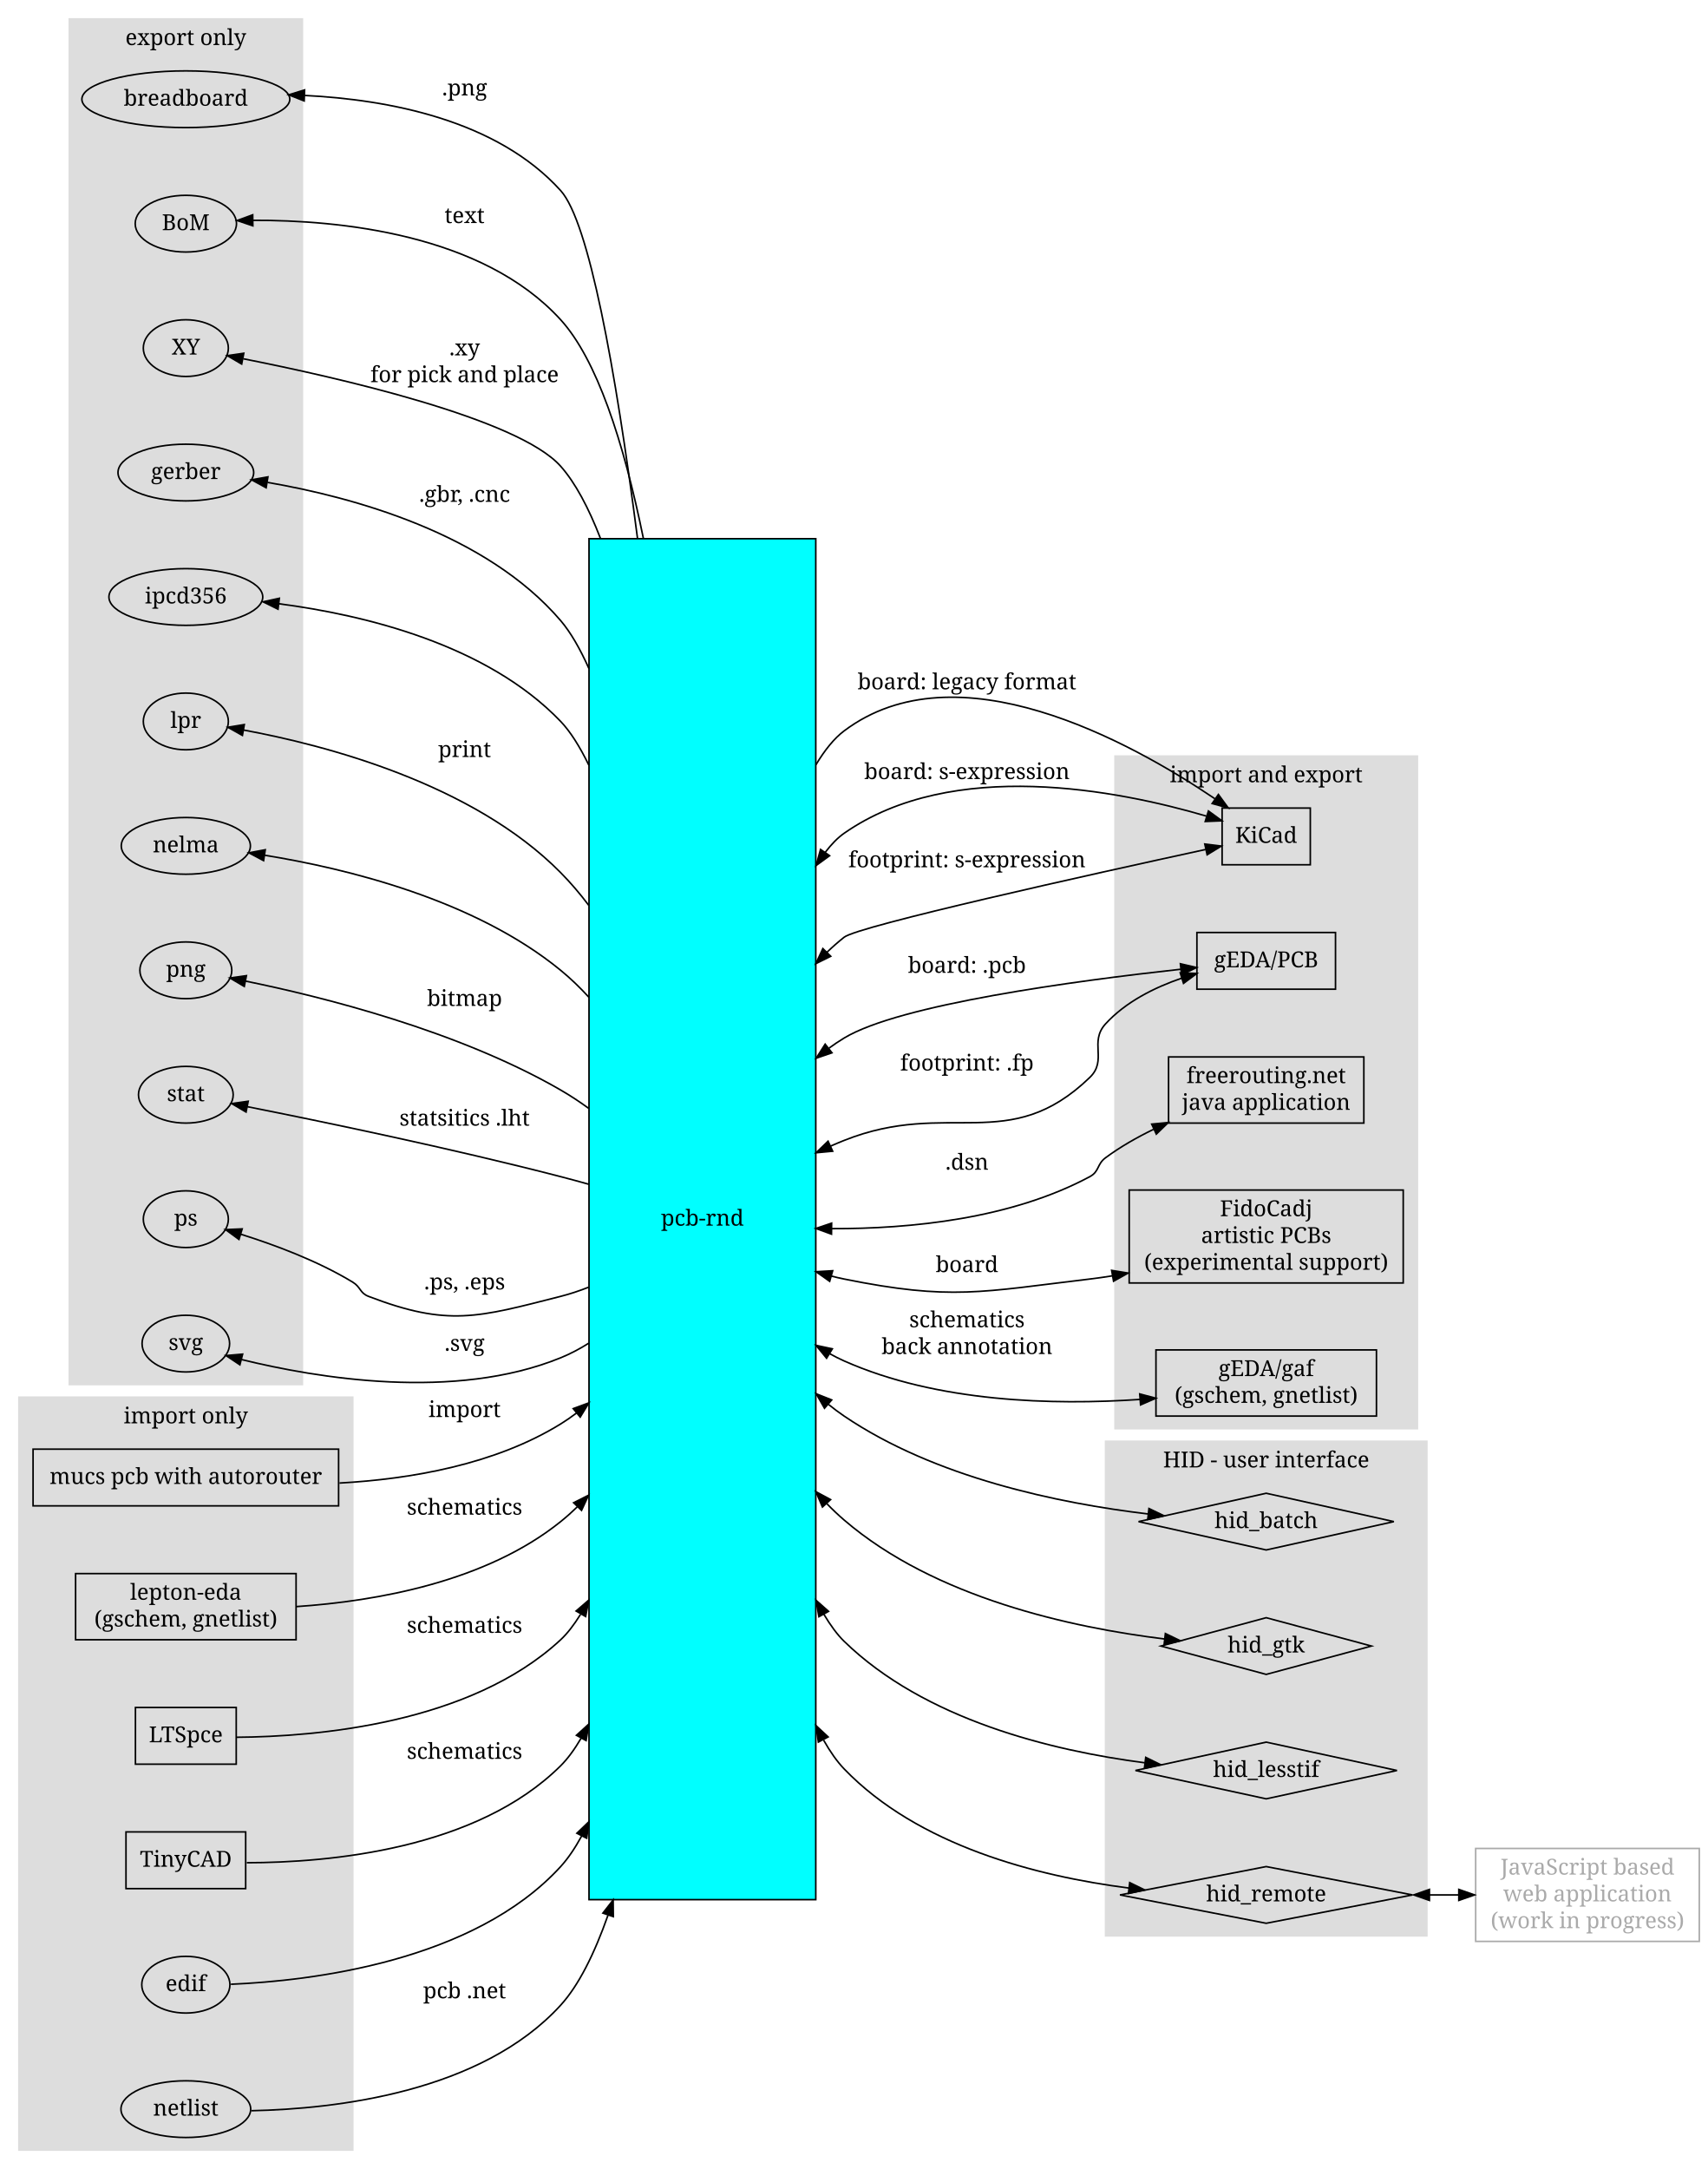
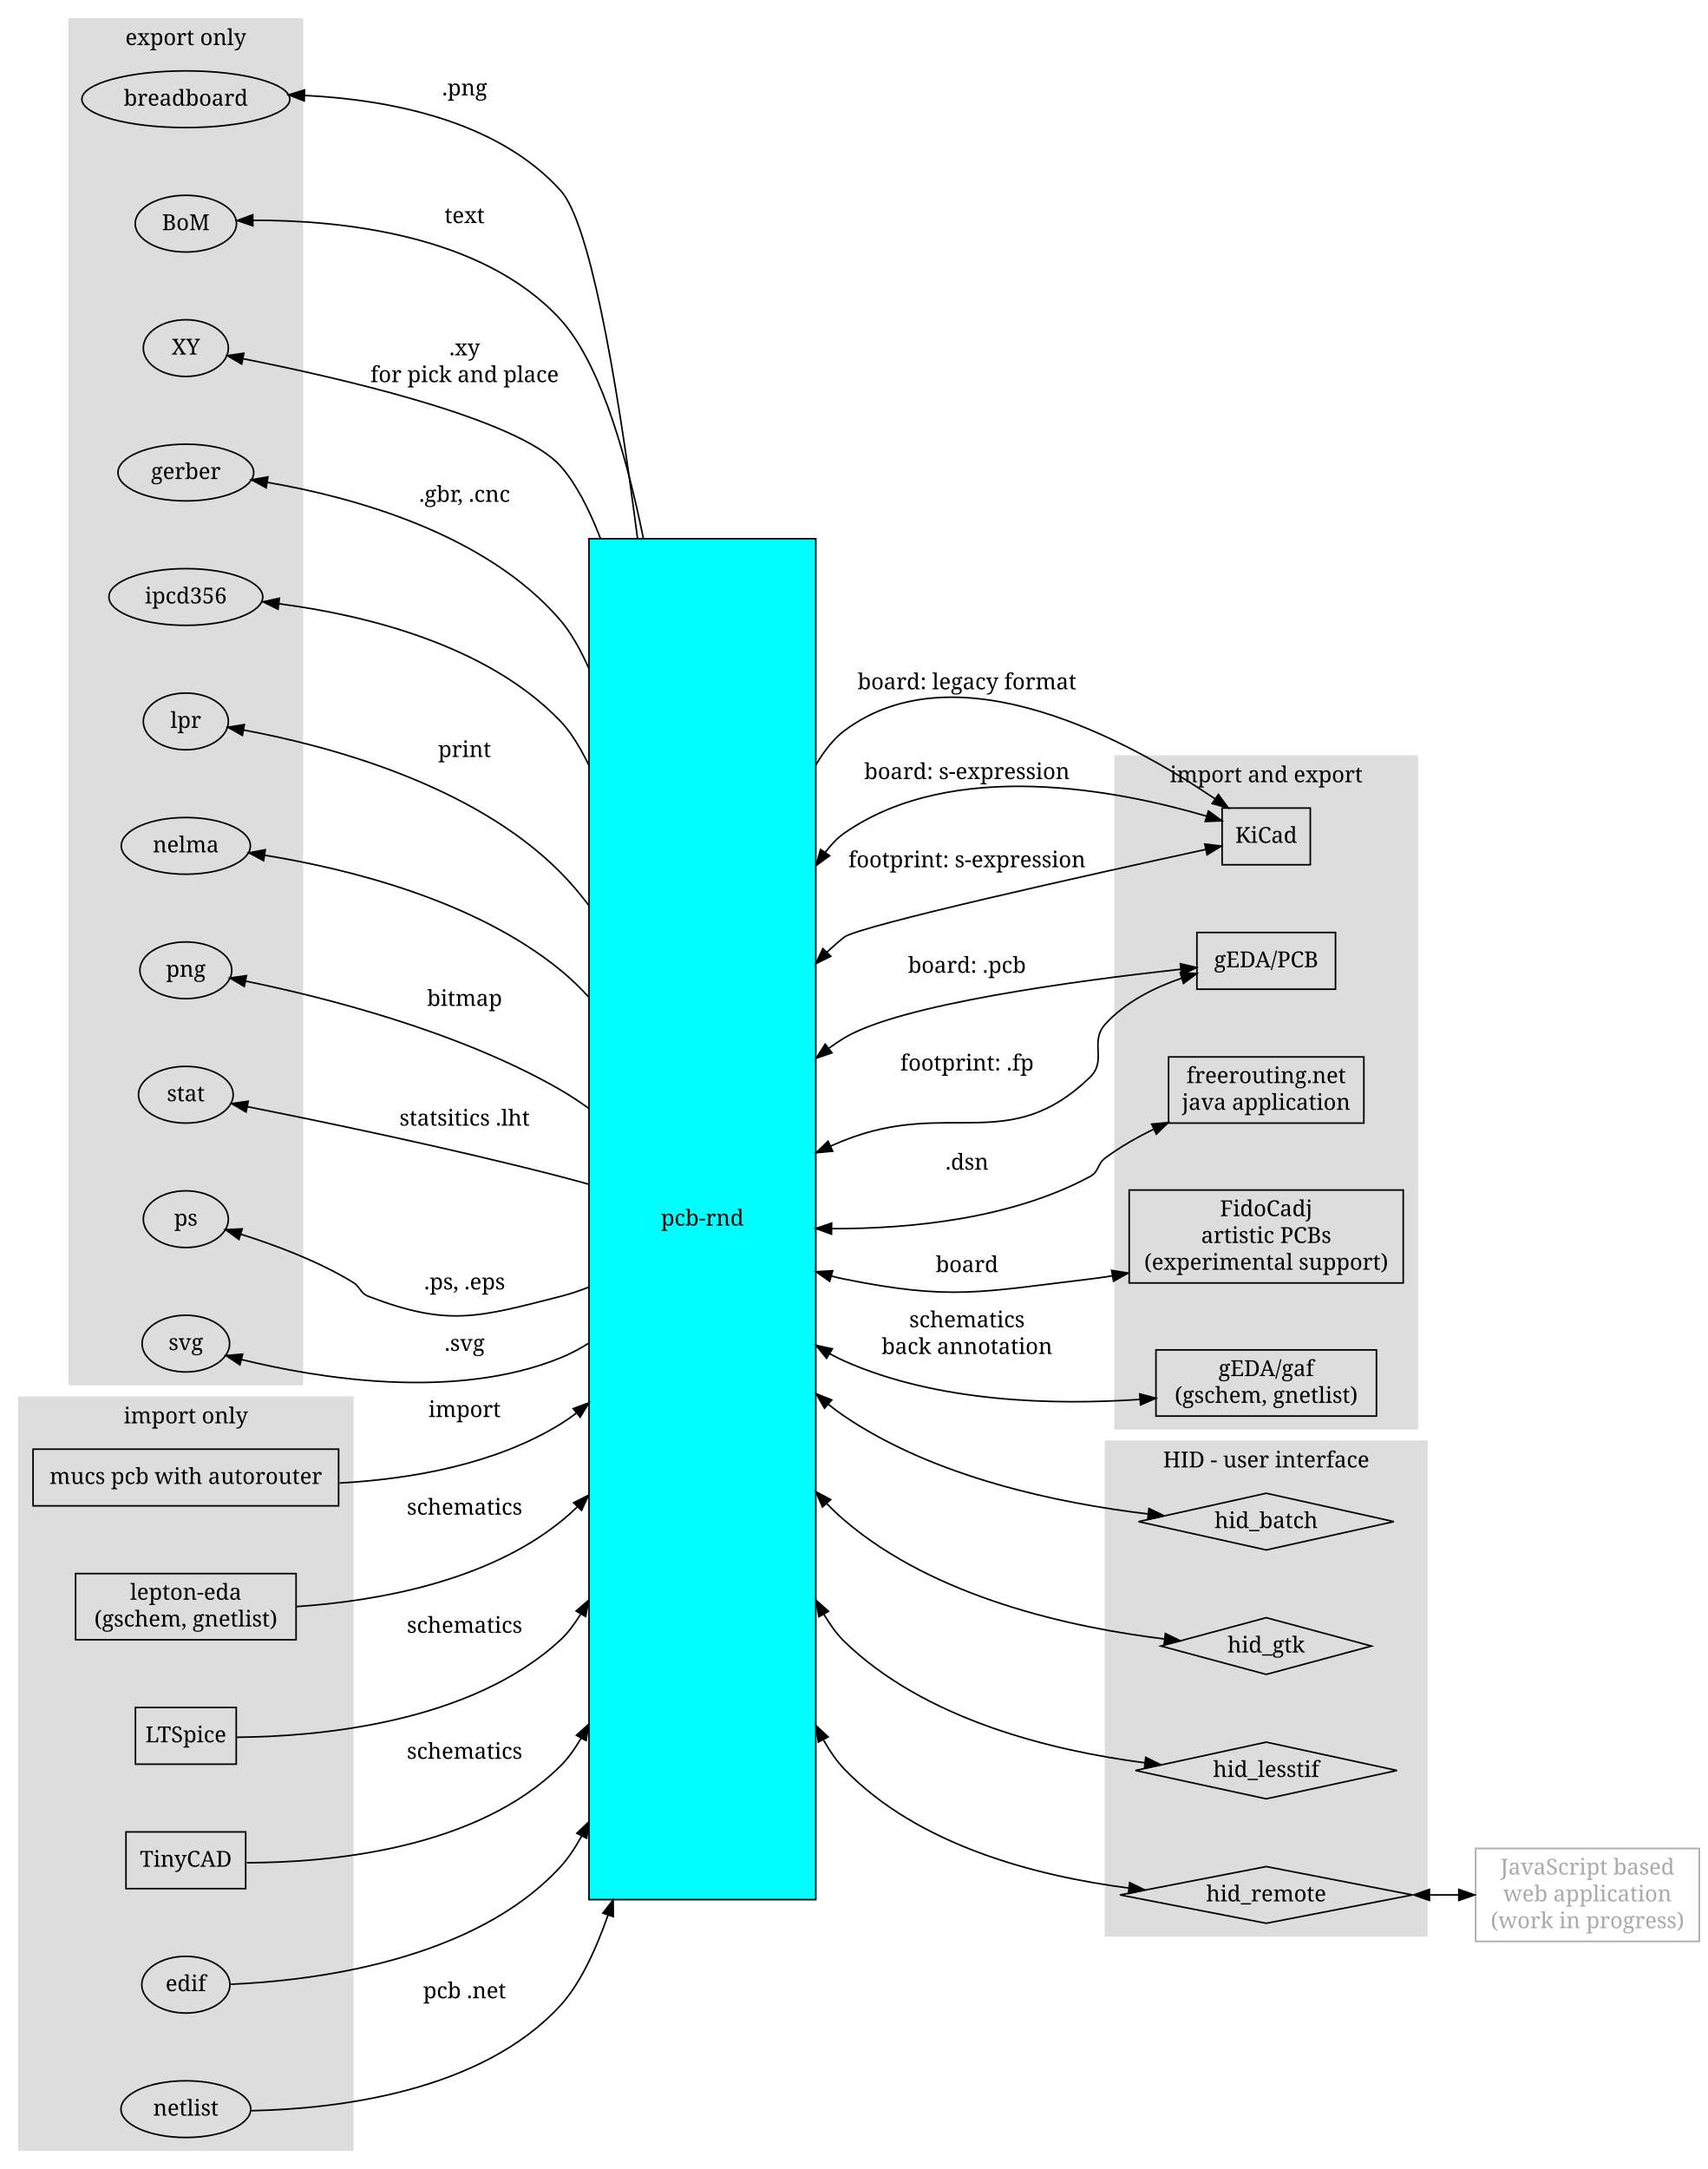
<svg xmlns="http://www.w3.org/2000/svg" width="1084pt" height="1377pt" viewBox="0.00 0.00 1084.00 1377.00">
  <g id="graph1" class="graph" transform="scale(1 1) rotate(0) translate(4 1373)">
    <polygon fill="white" stroke="white" points="-4,5 -4,-1373 1081,-1373 1081,5 -4,5" />
    <g id="graph2" class="cluster">
      <polygon fill="#dddddd" stroke="#dddddd" points="698,-144 698,-458 902,-458 902,-144 698,-144" />
      <text text-anchor="middle" x="800" y="-441.4" font-family="Times Roman,serif" font-size="14.00">HID - user interface</text>
    </g>
    <g id="graph3" class="cluster">
      <polygon fill="#dddddd" stroke="#dddddd" points="8,-8 8,-486 220,-486 220,-8 8,-8" />
      <text text-anchor="middle" x="114" y="-469.4" font-family="Times Roman,serif" font-size="14.00">import only</text>
    </g>
    <g id="graph4" class="cluster">
      <polygon fill="#dddddd" stroke="#dddddd" points="40,-494 40,-1361 188,-1361 188,-494 40,-494" />
      <text text-anchor="middle" x="114" y="-1344.4" font-family="Times Roman,serif" font-size="14.00">export only</text>
    </g>
    <g id="graph5" class="cluster">
      <polygon fill="#dddddd" stroke="#dddddd" points="704,-466 704,-893 896,-893 896,-466 704,-466" />
      <text text-anchor="middle" x="800" y="-876.4" font-family="Times Roman,serif" font-size="14.00">import and export</text>
    </g>
    <g id="node1" class="node">
      <polygon fill="cyan" stroke="black" points="514,-1031 370,-1031 370,-167 514,-167 514,-1031" />
      <text text-anchor="middle" x="442" y="-594.9" font-family="Times Roman,serif" font-size="14.00">pcb-rnd</text>
    </g>
    <g id="node2" class="node">
      <polygon fill="none" stroke="black" points="828,-860 772,-860 772,-824 828,-824 828,-860" />
      <text text-anchor="middle" x="800" y="-837.9" font-family="Times Roman,serif" font-size="14.00">KiCad</text>
    </g>
    <g id="edge6" class="edge">
      <path fill="none" stroke="black" d="M514.076,-887.474C519.748,-896.899 525.726,-904.289 532,-909 603.565,-962.743 713.202,-902.532 767.379,-865.944" />
      <polygon fill="black" stroke="black" points="769.646,-868.632 775.895,-860.077 765.674,-862.868 769.646,-868.632" />
      <text text-anchor="middle" x="610" y="-935.4" font-family="Times Roman,serif" font-size="14.00">board: legacy format</text>
    </g>
    <g id="edge8" class="edge">
      <path fill="none" stroke="black" d="M519.964,-831.849C523.924,-837.037 527.943,-841.168 532,-844 600.964,-892.136 706.145,-871.302 762.021,-854.894" />
      <polygon fill="black" stroke="black" points="522.774,-829.757 514.21,-823.519 517.014,-833.736 522.774,-829.757" />
      <polygon fill="black" stroke="black" points="763.313,-858.16 771.86,-851.9 761.275,-851.463 763.313,-858.16" />
      <text text-anchor="middle" x="610" y="-878.4" font-family="Times Roman,serif" font-size="14.00">board: s-expression</text>
    </g>
    <g id="edge10" class="edge">
      <path fill="none" stroke="black" d="M521.022,-768.383C524.537,-771.771 528.195,-774.987 532,-778 541.071,-785.181 689.52,-818.066 761.482,-833.699" />
      <polygon fill="black" stroke="black" points="523.496,-765.907 514.006,-761.197 518.487,-770.797 523.496,-765.907" />
      <polygon fill="black" stroke="black" points="761.004,-837.177 771.519,-835.875 762.488,-830.336 761.004,-837.177" />
      <text text-anchor="middle" x="610" y="-822.4" font-family="Times Roman,serif" font-size="14.00">footprint: s-expression</text>
    </g>
    <g id="node3" class="node">
      <polygon fill="none" stroke="black" points="844,-781 756,-781 756,-745 844,-745 844,-781" />
      <text text-anchor="middle" x="800" y="-758.9" font-family="Times Roman,serif" font-size="14.00">gEDA/PCB</text>
    </g>
    <g id="edge14" class="edge">
      <path fill="none" stroke="black" d="M522.369,-707.567C525.504,-709.861 528.715,-712.014 532,-714 567.179,-735.269 678.147,-750.246 745.762,-757.67" />
      <polygon fill="black" stroke="black" points="524.277,-704.614 514.253,-701.184 519.95,-710.117 524.277,-704.614" />
      <polygon fill="black" stroke="black" points="745.498,-761.161 755.816,-758.753 746.248,-754.202 745.498,-761.161" />
      <text text-anchor="middle" x="610" y="-755.4" font-family="Times Roman,serif" font-size="14.00">board: .pcb</text>
    </g>
    <g id="edge16" class="edge">
      <path fill="none" stroke="black" d="M523.382,-645.385C526.267,-646.653 529.145,-647.863 532,-649 598.496,-675.486 636.509,-639.283 688,-689 699.331,-699.941 687.361,-711.385 698,-723 710.737,-736.906 728.907,-746.04 746.391,-752.013" />
      <polygon fill="black" stroke="black" points="524.716,-642.146 514.168,-641.156 521.797,-648.508 524.716,-642.146" />
      <polygon fill="black" stroke="black" points="745.406,-755.372 755.994,-755.017 747.495,-748.692 745.406,-755.372" />
      <text text-anchor="middle" x="610" y="-693.4" font-family="Times Roman,serif" font-size="14.00">footprint: .fp</text>
    </g>
    <g id="node4" class="node">
      <polygon fill="none" stroke="black" points="862,-702 738,-702 738,-660 862,-660 862,-702" />
      <text text-anchor="middle" x="800" y="-685.4" font-family="Times Roman,serif" font-size="14.00">freerouting.net</text>
      <text text-anchor="middle" x="800" y="-668.4" font-family="Times Roman,serif" font-size="14.00">java application</text>
    </g>
    <g id="edge18" class="edge">
      <path fill="none" stroke="black" d="M524.166,-592.986C574.274,-592.843 638.065,-599.193 688,-626 694.117,-629.284 692.421,-633.868 698,-638 707.257,-644.856 717.771,-650.859 728.446,-656.033" />
      <polygon fill="black" stroke="black" points="523.972,-589.488 514.013,-593.103 524.053,-596.487 523.972,-589.488" />
      <polygon fill="black" stroke="black" points="727.294,-659.356 737.84,-660.366 730.226,-652.999 727.294,-659.356" />
      <text text-anchor="middle" x="610" y="-630.4" font-family="Times Roman,serif" font-size="14.00">.dsn</text>
    </g>
    <g id="node11" class="node">
      <polygon fill="none" stroke="black" points="887,-617.5 713,-617.5 713,-558.5 887,-558.5 887,-617.5" />
      <text text-anchor="middle" x="800" y="-600.9" font-family="Times Roman,serif" font-size="14.00">FidoCadj</text>
      <text text-anchor="middle" x="800" y="-583.9" font-family="Times Roman,serif" font-size="14.00">artistic PCBs</text>
      <text text-anchor="middle" x="800" y="-566.9" font-family="Times Roman,serif" font-size="14.00">(experimental support)</text>
    </g>
    <g id="edge12" class="edge">
      <path fill="none" stroke="black" d="M523.933,-562.858C526.633,-562.165 529.326,-561.541 532,-561 599.955,-547.242 619.151,-552.818 688,-561 692.717,-561.561 697.523,-562.249 702.361,-563.038" />
      <polygon fill="black" stroke="black" points="522.809,-559.539 514.154,-565.649 524.73,-566.27 522.809,-559.539" />
      <polygon fill="black" stroke="black" points="701.862,-566.504 712.316,-564.788 703.073,-559.61 701.862,-566.504" />
      <text text-anchor="middle" x="610" y="-565.4" font-family="Times Roman,serif" font-size="14.00">board</text>
    </g>
    <g id="node13" class="node">
      <polygon fill="none" stroke="black" points="800,-425 718.935,-407 800,-389 881.065,-407 800,-425" />
      <text text-anchor="middle" x="800" y="-402.9" font-family="Times Roman,serif" font-size="14.00">hid_batch</text>
    </g>
    <g id="edge56" class="edge">
      <path fill="none" stroke="black" d="M522.085,-481.382C525.305,-478.769 528.611,-476.298 532,-474 589.573,-434.96 667.936,-418.65 725.05,-411.847" />
      <polygon fill="black" stroke="black" points="519.528,-478.967 514.259,-488.159 524.11,-484.259 519.528,-478.967" />
      <polygon fill="black" stroke="black" points="725.55,-415.313 735.099,-410.721 724.771,-408.356 725.55,-415.313" />
    </g>
    <g id="node14" class="node">
      <polygon fill="none" stroke="black" points="800,-346 733.176,-328 800,-310 866.824,-328 800,-346" />
      <text text-anchor="middle" x="800" y="-323.9" font-family="Times Roman,serif" font-size="14.00">hid_gtk</text>
    </g>
    <g id="edge58" class="edge">
      <path fill="none" stroke="black" d="M521.055,-418.348C524.558,-414.723 528.205,-411.264 532,-408 589.423,-358.617 676.361,-339.712 735.531,-332.478" />
      <polygon fill="black" stroke="black" points="518.219,-416.263 514.065,-426.01 523.391,-420.981 518.219,-416.263" />
      <polygon fill="black" stroke="black" points="735.973,-335.951 745.51,-331.336 735.177,-328.996 735.973,-335.951" />
    </g>
    <g id="node15" class="node">
      <polygon fill="none" stroke="black" points="800,-267 716.97,-249 800,-231 883.03,-249 800,-267" />
      <text text-anchor="middle" x="800" y="-244.9" font-family="Times Roman,serif" font-size="14.00">hid_lesstif</text>
    </g>
    <g id="edge60" class="edge">
      <path fill="none" stroke="black" d="M519.147,-348.127C523.405,-341.009 527.702,-335.183 532,-331 583.09,-281.274 663.491,-261.608 722.914,-253.881" />
      <polygon fill="black" stroke="black" points="515.982,-346.617 514.17,-357.055 522.096,-350.026 515.982,-346.617" />
      <polygon fill="black" stroke="black" points="723.501,-257.335 733.007,-252.656 722.658,-250.386 723.501,-257.335" />
    </g>
    <g id="node16" class="node">
      <polygon fill="none" stroke="black" points="800,-188 707.142,-170 800,-152 892.858,-170 800,-188" />
      <text text-anchor="middle" x="800" y="-165.9" font-family="Times Roman,serif" font-size="14.00">hid_remote</text>
    </g>
    <g id="edge62" class="edge">
      <path fill="none" stroke="black" d="M518.966,-268.261C523.169,-260.836 527.516,-254.657 532,-250 578.883,-201.315 654.017,-181.921 712.818,-174.36" />
      <polygon fill="black" stroke="black" points="515.648,-267.052 514.1,-277.533 521.846,-270.305 515.648,-267.052" />
      <polygon fill="black" stroke="black" points="713.336,-177.823 722.851,-173.163 712.506,-170.872 713.336,-177.823" />
    </g>
    <g id="node21" class="node">
      <ellipse fill="none" stroke="black" cx="114" cy="-1310" rx="66.014" ry="18" />
      <text text-anchor="middle" x="114" y="-1305.9" font-family="Times Roman,serif" font-size="14.00">breadboard</text>
    </g>
    <g id="edge22" class="edge">
      <path fill="none" stroke="black" d="M400.802,-1031.18C386.673,-1140.18 369.878,-1232.2 352,-1252 311.505,-1296.85 242.641,-1309.78 189.375,-1312.41" />
      <polygon fill="black" stroke="black" points="189.142,-1308.92 179.283,-1312.8 189.409,-1315.91 189.142,-1308.92" />
      <text text-anchor="middle" x="291" y="-1312.4" font-family="Times Roman,serif" font-size="14.00">.png</text>
    </g>
    <g id="node22" class="node">
      <ellipse fill="none" stroke="black" cx="114" cy="-1231" rx="32.157" ry="18" />
      <text text-anchor="middle" x="114" y="-1226.9" font-family="Times Roman,serif" font-size="14.00">BoM</text>
    </g>
    <g id="edge24" class="edge">
      <path fill="none" stroke="black" d="M404.542,-1031.09C391.82,-1093.41 374.791,-1144.94 352,-1170 302.219,-1224.73 210.65,-1233.3 156.764,-1233.13" />
      <polygon fill="black" stroke="black" points="156.559,-1229.63 146.513,-1233 156.465,-1236.63 156.559,-1229.63" />
      <text text-anchor="middle" x="291" y="-1231.4" font-family="Times Roman,serif" font-size="14.00">text</text>
    </g>
    <g id="node23" class="node">
      <ellipse fill="none" stroke="black" cx="114" cy="-1152" rx="27" ry="18" />
      <text text-anchor="middle" x="114" y="-1147.9" font-family="Times Roman,serif" font-size="14.00">XY</text>
    </g>
    <g id="edge26" class="edge">
      <path fill="none" stroke="black" d="M377.325,-1031.05C369.734,-1050.66 361.318,-1066.5 352,-1077 325.077,-1107.34 210.199,-1133.42 150.444,-1145.24" />
      <polygon fill="black" stroke="black" points="149.455,-1141.87 140.308,-1147.22 150.792,-1148.74 149.455,-1141.87" />
      <text text-anchor="middle" x="291" y="-1147.4" font-family="Times Roman,serif" font-size="14.00">.xy</text>
      <text text-anchor="middle" x="291" y="-1130.4" font-family="Times Roman,serif" font-size="14.00">for pick and place</text>
    </g>
    <g id="node24" class="node">
      <ellipse fill="none" stroke="black" cx="114" cy="-1073" rx="43.083" ry="18" />
      <text text-anchor="middle" x="114" y="-1068.9" font-family="Times Roman,serif" font-size="14.00">gerber</text>
    </g>
    <g id="edge28" class="edge">
      <path fill="none" stroke="black" d="M369.975,-948.524C364.276,-961.241 358.279,-971.658 352,-979 304.665,-1034.35 220.356,-1057.36 165.839,-1066.75" />
      <polygon fill="black" stroke="black" points="164.995,-1063.34 155.687,-1068.4 166.119,-1070.25 164.995,-1063.34" />
      <text text-anchor="middle" x="291" y="-1054.4" font-family="Times Roman,serif" font-size="14.00">.gbr, .cnc</text>
    </g>
    <g id="node25" class="node">
      <ellipse fill="none" stroke="black" cx="114" cy="-994" rx="48.838" ry="18" />
      <text text-anchor="middle" x="114" y="-989.9" font-family="Times Roman,serif" font-size="14.00">ipcd356</text>
    </g>
    <g id="edge30" class="edge">
      <path fill="none" stroke="black" d="M369.952,-887.14C364.167,-898.99 358.165,-908.563 352,-915 305.035,-964.03 226.969,-982.641 173.123,-989.699" />
      <polygon fill="black" stroke="black" points="172.533,-986.245 163.028,-990.925 173.377,-993.194 172.533,-986.245" />
    </g>
    <g id="node26" class="node">
      <ellipse fill="none" stroke="black" cx="114" cy="-915" rx="27" ry="18" />
      <text text-anchor="middle" x="114" y="-910.9" font-family="Times Roman,serif" font-size="14.00">lpr</text>
    </g>
    <g id="edge32" class="edge">
      <path fill="none" stroke="black" d="M369.867,-798.21C364.325,-805.564 358.378,-812.539 352,-819 296.069,-875.658 202.262,-899.993 150.704,-909.524" />
      <polygon fill="black" stroke="black" points="149.918,-906.108 140.676,-911.289 151.132,-913.002 149.918,-906.108" />
      <text text-anchor="middle" x="291" y="-892.4" font-family="Times Roman,serif" font-size="14.00">print</text>
    </g>
    <g id="node27" class="node">
      <ellipse fill="none" stroke="black" cx="114" cy="-836" rx="40.998" ry="18" />
      <text text-anchor="middle" x="114" y="-831.9" font-family="Times Roman,serif" font-size="14.00">nelma</text>
    </g>
    <g id="edge34" class="edge">
      <path fill="none" stroke="black" d="M369.967,-739.84C364.333,-746.019 358.347,-751.796 352,-757 297.239,-801.898 215.984,-821.635 164.01,-830.058" />
      <polygon fill="black" stroke="black" points="163.373,-826.615 154.022,-831.596 164.438,-833.533 163.373,-826.615" />
    </g>
    <g id="node28" class="node">
      <ellipse fill="none" stroke="black" cx="114" cy="-757" rx="29.185" ry="18" />
      <text text-anchor="middle" x="114" y="-752.9" font-family="Times Roman,serif" font-size="14.00">png</text>
    </g>
    <g id="edge36" class="edge">
      <path fill="none" stroke="black" d="M369.849,-669.318C364.017,-673.557 358.04,-677.51 352,-681 286.786,-718.687 200.537,-740.215 151.795,-750.166" />
      <polygon fill="black" stroke="black" points="151.111,-746.733 141.985,-752.115 152.475,-753.599 151.111,-746.733" />
      <text text-anchor="middle" x="291" y="-734.4" font-family="Times Roman,serif" font-size="14.00">bitmap</text>
    </g>
    <g id="node29" class="node">
      <ellipse fill="none" stroke="black" cx="114" cy="-599" rx="27" ry="18" />
      <text text-anchor="middle" x="114" y="-594.9" font-family="Times Roman,serif" font-size="14.00">ps</text>
    </g>
    <g id="edge38" class="edge">
      <path fill="none" stroke="black" d="M369.822,-555.831C363.928,-553.51 357.948,-551.514 352,-550 299.454,-536.623 280.623,-530.574 230,-550 224.418,-552.142 225.107,-555.891 220,-559 197.809,-572.509 170.299,-582.726 148.867,-589.452" />
      <polygon fill="black" stroke="black" points="147.742,-586.136 139.186,-592.384 149.771,-592.835 147.742,-586.136" />
      <text text-anchor="middle" x="291" y="-554.4" font-family="Times Roman,serif" font-size="14.00">.ps, .eps</text>
    </g>
    <g id="node30" class="node">
      <ellipse fill="none" stroke="black" cx="114" cy="-678" rx="30.074" ry="18" />
      <text text-anchor="middle" x="114" y="-673.9" font-family="Times Roman,serif" font-size="14.00">stat</text>
    </g>
    <g id="edge40" class="edge">
      <path fill="none" stroke="black" d="M369.925,-621.15C363.877,-622.848 357.843,-624.488 352,-626 282.384,-644.019 200.257,-661.041 152.945,-670.442" />
      <polygon fill="black" stroke="black" points="152.243,-667.012 143.112,-672.385 153.601,-673.88 152.243,-667.012" />
      <text text-anchor="middle" x="291" y="-658.4" font-family="Times Roman,serif" font-size="14.00">statsitics .lht</text>
    </g>
    <g id="node31" class="node">
      <ellipse fill="none" stroke="black" cx="114" cy="-520" rx="27.795" ry="18" />
      <text text-anchor="middle" x="114" y="-515.9" font-family="Times Roman,serif" font-size="14.00">svg</text>
    </g>
    <g id="edge42" class="edge">
      <path fill="none" stroke="black" d="M369.895,-520.306C364.151,-516.682 358.172,-513.516 352,-511 284.579,-483.516 197.31,-498.098 149.392,-509.88" />
      <polygon fill="black" stroke="black" points="148.323,-506.541 139.503,-512.411 150.058,-513.323 148.323,-506.541" />
      <text text-anchor="middle" x="291" y="-515.4" font-family="Times Roman,serif" font-size="14.00">.svg</text>
    </g>
    <g id="node5" class="node">
      <polygon fill="none" stroke="black" points="211,-453 17,-453 17,-417 211,-417 211,-453" />
      <text text-anchor="middle" x="114" y="-430.9" font-family="Times Roman,serif" font-size="14.00">mucs pcb with autorouter</text>
    </g>
    <g id="edge20" class="edge">
      <path fill="none" stroke="black" d="M211.561,-431.479C257.176,-434.018 310.459,-443.326 352,-469 355.448,-471.131 358.797,-473.448 362.049,-475.924" />
      <polygon fill="black" stroke="black" points="359.976,-478.751 369.927,-482.387 364.415,-473.339 359.976,-478.751" />
      <text text-anchor="middle" x="291" y="-473.4" font-family="Times Roman,serif" font-size="14.00">import</text>
    </g>
    <g id="node6" class="node">
      <polygon fill="none" stroke="black" points="870,-516 730,-516 730,-474 870,-474 870,-516" />
      <text text-anchor="middle" x="800" y="-499.4" font-family="Times Roman,serif" font-size="14.00">gEDA/gaf</text>
      <text text-anchor="middle" x="800" y="-482.4" font-family="Times Roman,serif" font-size="14.00">(gschem, gnetlist)</text>
    </g>
    <g id="edge52" class="edge">
      <path fill="none" stroke="black" d="M719.855,-484.566C664.689,-480.81 591.004,-482.736 532,-509 528.921,-510.37 525.89,-511.897 522.912,-513.556" />
      <polygon fill="black" stroke="black" points="719.697,-488.064 729.932,-485.329 720.225,-481.084 719.697,-488.064" />
      <polygon fill="black" stroke="black" points="520.853,-510.712 514.14,-518.908 524.499,-516.687 520.853,-510.712" />
      <text text-anchor="middle" x="610" y="-530.4" font-family="Times Roman,serif" font-size="14.00">schematics</text>
      <text text-anchor="middle" x="610" y="-513.4" font-family="Times Roman,serif" font-size="14.00">back annotation</text>
    </g>
    <g id="node7" class="node">
      <polygon fill="none" stroke="black" points="184,-374 44,-374 44,-332 184,-332 184,-374" />
      <text text-anchor="middle" x="114" y="-357.4" font-family="Times Roman,serif" font-size="14.00">lepton-eda</text>
      <text text-anchor="middle" x="114" y="-340.4" font-family="Times Roman,serif" font-size="14.00">(gschem, gnetlist)</text>
    </g>
    <g id="edge50" class="edge">
      <path fill="none" stroke="black" d="M184.051,-353.031C235.591,-356.523 304.639,-368.874 352,-407 355.647,-409.936 359.154,-413.054 362.526,-416.329" />
      <polygon fill="black" stroke="black" points="360.225,-418.985 369.693,-423.74 365.257,-414.119 360.225,-418.985" />
      <text text-anchor="middle" x="291" y="-411.4" font-family="Times Roman,serif" font-size="14.00">schematics</text>
    </g>
    <g id="node8" class="node">
      <polygon fill="none" stroke="black" points="146,-289 82,-289 82,-253 146,-253 146,-289" />
-       <text text-anchor="middle" x="114" y="-266.9" font-family="Times Roman,serif" font-size="14.00">LTSpce</text>
+       <text text-anchor="middle" x="114" y="-266.9" font-family="Times Roman,serif" font-size="14.00">LTSpice</text>
    </g>
    <g id="edge46" class="edge">
      <path fill="none" stroke="black" d="M146.239,-270.089C196.695,-270.45 294.482,-278.6 352,-332 356.222,-335.92 360.429,-341.379 364.588,-348.06" />
      <polygon fill="black" stroke="black" points="361.803,-350.237 369.828,-357.154 367.868,-346.742 361.803,-350.237" />
      <text text-anchor="middle" x="291" y="-336.4" font-family="Times Roman,serif" font-size="14.00">schematics</text>
    </g>
    <g id="node9" class="node">
      <polygon fill="none" stroke="black" points="152,-210 76,-210 76,-174 152,-174 152,-210" />
      <text text-anchor="middle" x="114" y="-187.9" font-family="Times Roman,serif" font-size="14.00">TinyCAD</text>
    </g>
    <g id="edge54" class="edge">
      <path fill="none" stroke="black" d="M152.717,-190.43C205.198,-190.514 298.486,-198.85 352,-252 356.483,-256.453 360.821,-262.382 365.009,-269.525" />
      <polygon fill="black" stroke="black" points="362.009,-271.335 369.856,-278.453 368.161,-267.995 362.009,-271.335" />
      <text text-anchor="middle" x="291" y="-256.4" font-family="Times Roman,serif" font-size="14.00">schematics</text>
    </g>
    <g id="node10" class="node">
      <polygon fill="none" stroke="#aaaaaa" points="1075,-199.5 933,-199.5 933,-140.5 1075,-140.5 1075,-199.5" />
      <text text-anchor="middle" x="1004" y="-182.9" font-family="Times Roman,serif" font-size="14.00" fill="#aaaaaa">JavaScript based</text>
      <text text-anchor="middle" x="1004" y="-165.9" font-family="Times Roman,serif" font-size="14.00" fill="#aaaaaa">web application</text>
      <text text-anchor="middle" x="1004" y="-148.9" font-family="Times Roman,serif" font-size="14.00" fill="#aaaaaa">(work in progress)</text>
    </g>
    <g id="edge64" class="edge">
      <path fill="none" stroke="black" d="M903.708,-170C909.901,-170 916.086,-170 922.171,-170" />
      <polygon fill="black" stroke="black" points="903.641,-166.5 893.641,-170 903.641,-173.5 903.641,-166.5" />
      <polygon fill="black" stroke="black" points="922.301,-173.5 932.301,-170 922.301,-166.5 922.301,-173.5" />
    </g>
    <g id="node18" class="node">
      <ellipse fill="none" stroke="black" cx="114" cy="-113" rx="27.99" ry="18" />
      <text text-anchor="middle" x="114" y="-108.9" font-family="Times Roman,serif" font-size="14.00">edif</text>
    </g>
    <g id="edge44" class="edge">
      <path fill="none" stroke="black" d="M142.623,-113.287C192.812,-115.423 296.61,-127.405 352,-188 356.66,-193.098 361.122,-199.685 365.391,-207.514" />
      <polygon fill="black" stroke="black" points="362.298,-209.153 369.947,-216.484 368.539,-205.983 362.298,-209.153" />
    </g>
    <g id="node19" class="node">
      <ellipse fill="none" stroke="black" cx="114" cy="-34" rx="41.191" ry="18" />
      <text text-anchor="middle" x="114" y="-29.9" font-family="Times Roman,serif" font-size="14.00">netlist</text>
    </g>
    <g id="edge48" class="edge">
      <path fill="none" stroke="black" d="M155.677,-32.998C209.315,-34.132 301.583,-44.713 352,-100 363.341,-112.437 373.302,-132.292 382.043,-157.072" />
      <polygon fill="black" stroke="black" points="378.815,-158.452 385.333,-166.805 385.446,-156.21 378.815,-158.452" />
      <text text-anchor="middle" x="291" y="-104.4" font-family="Times Roman,serif" font-size="14.00">pcb .net</text>
    </g>
  </g>
</svg>
